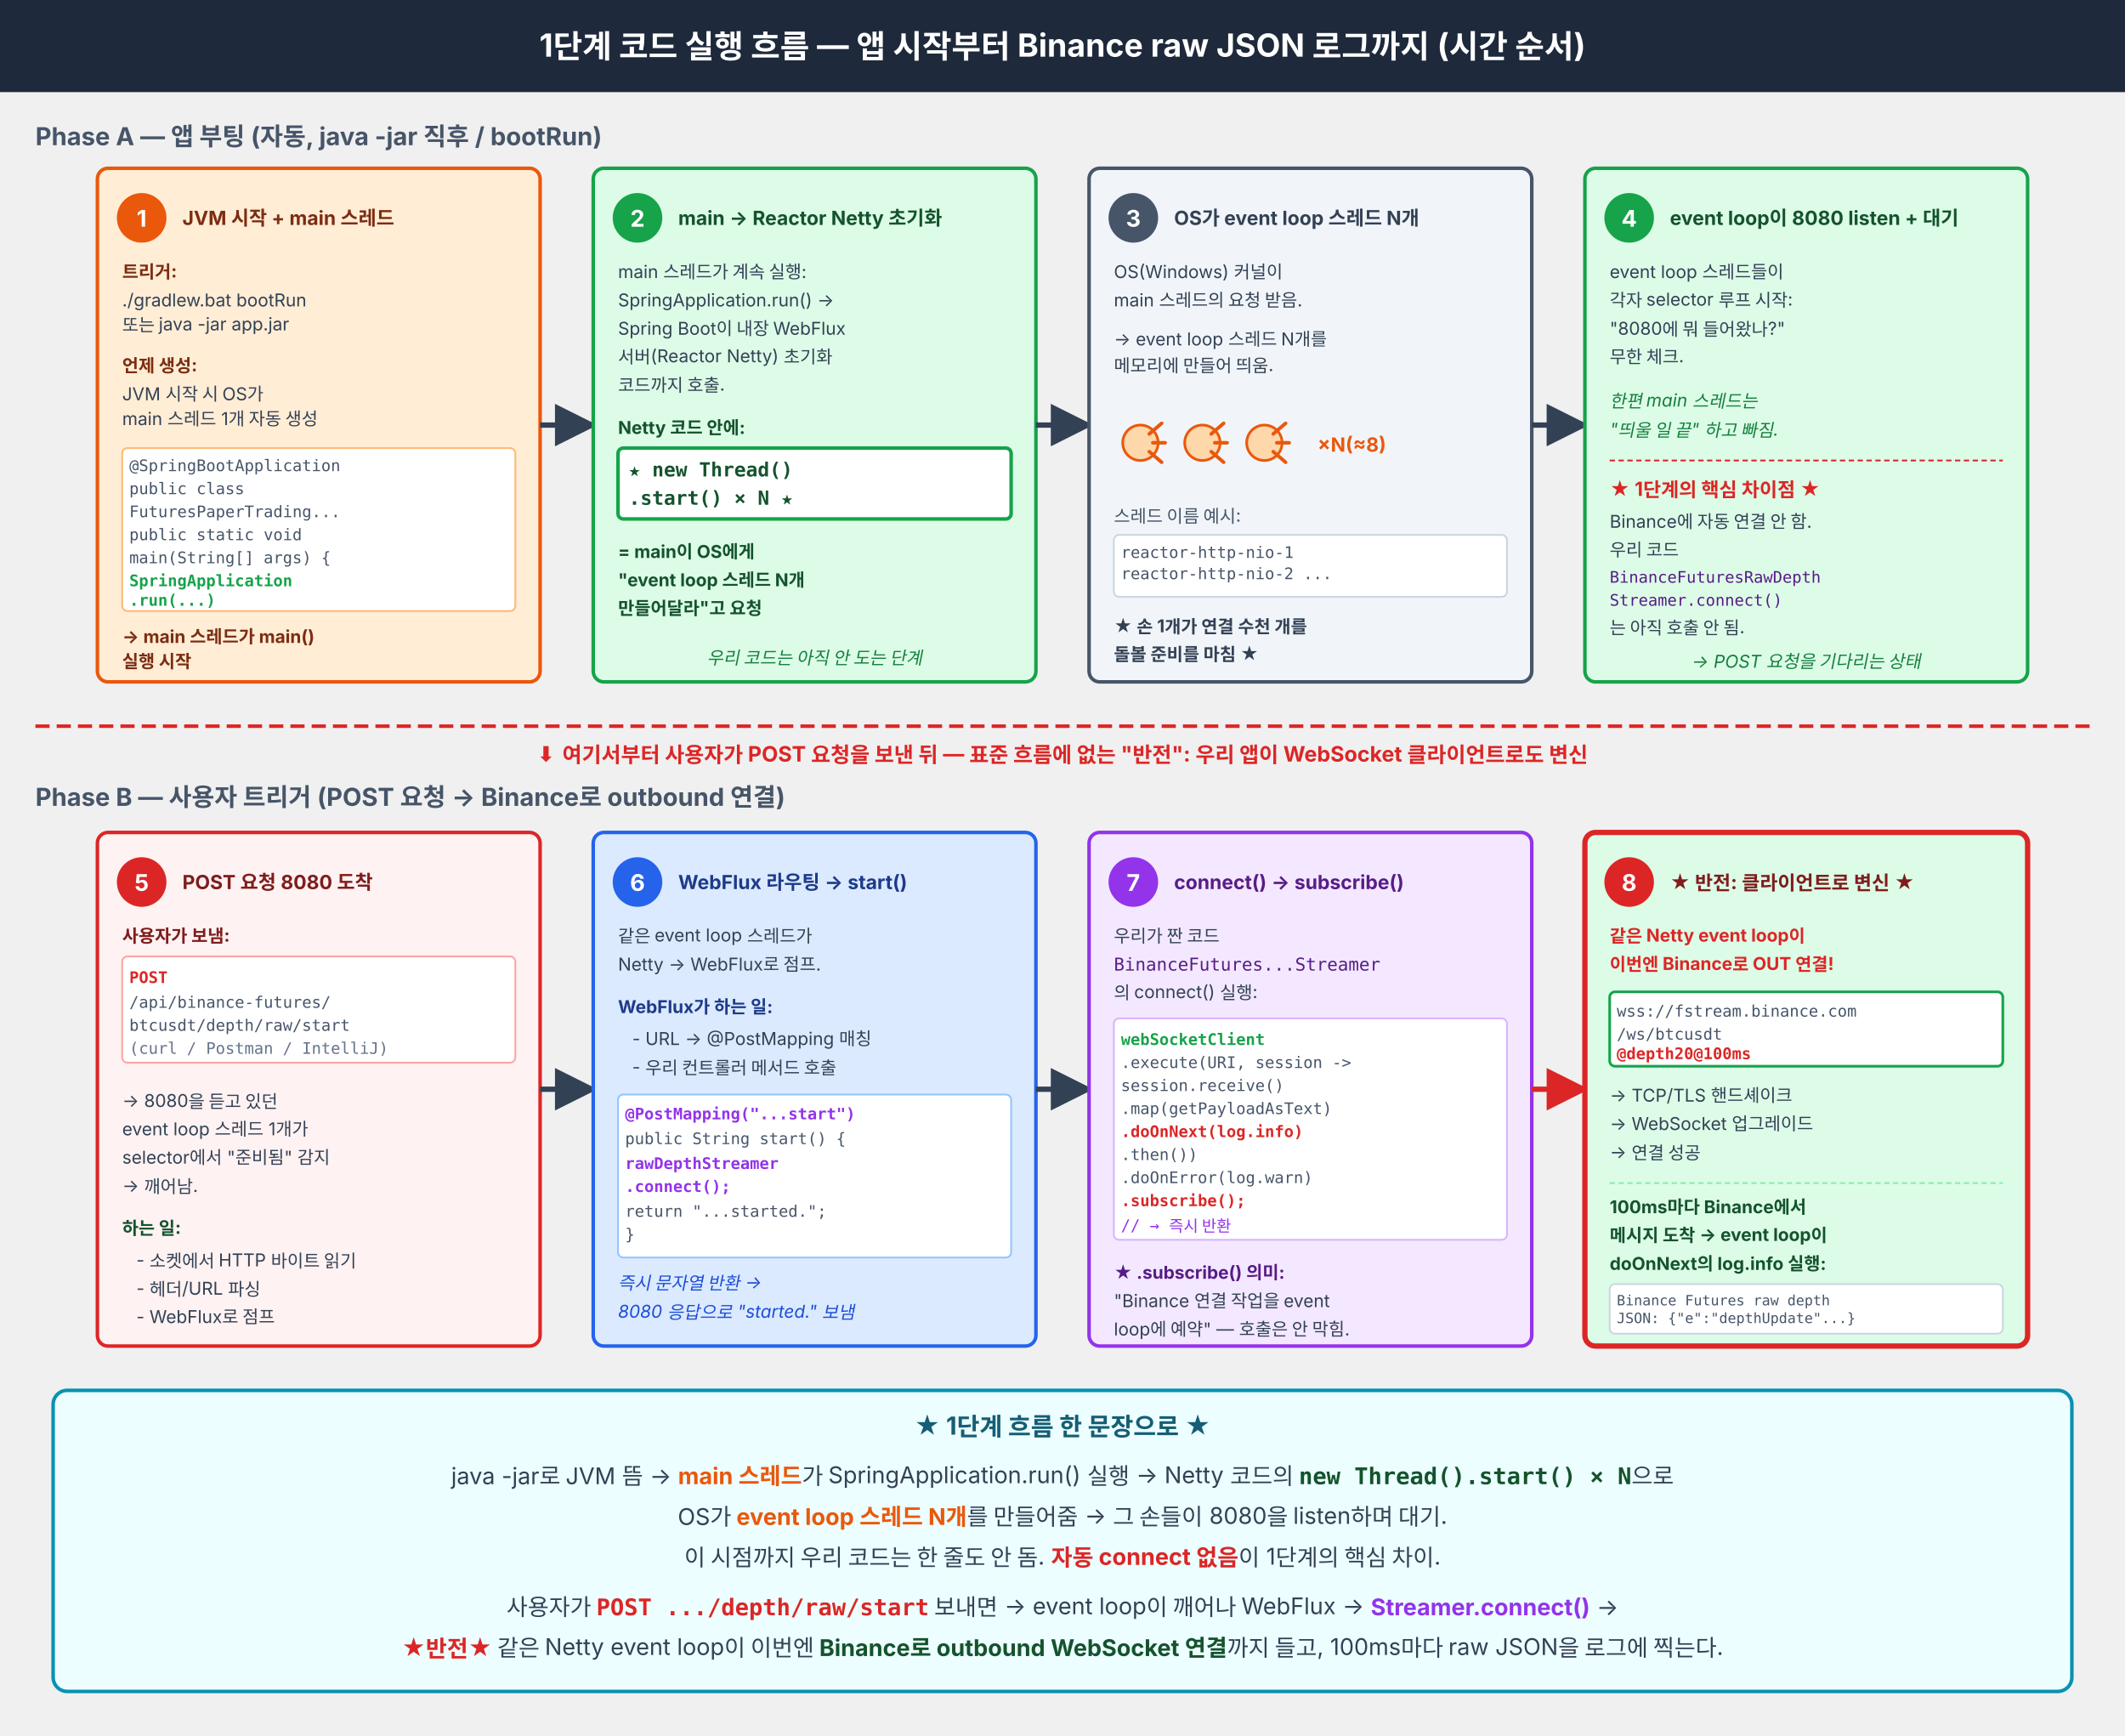
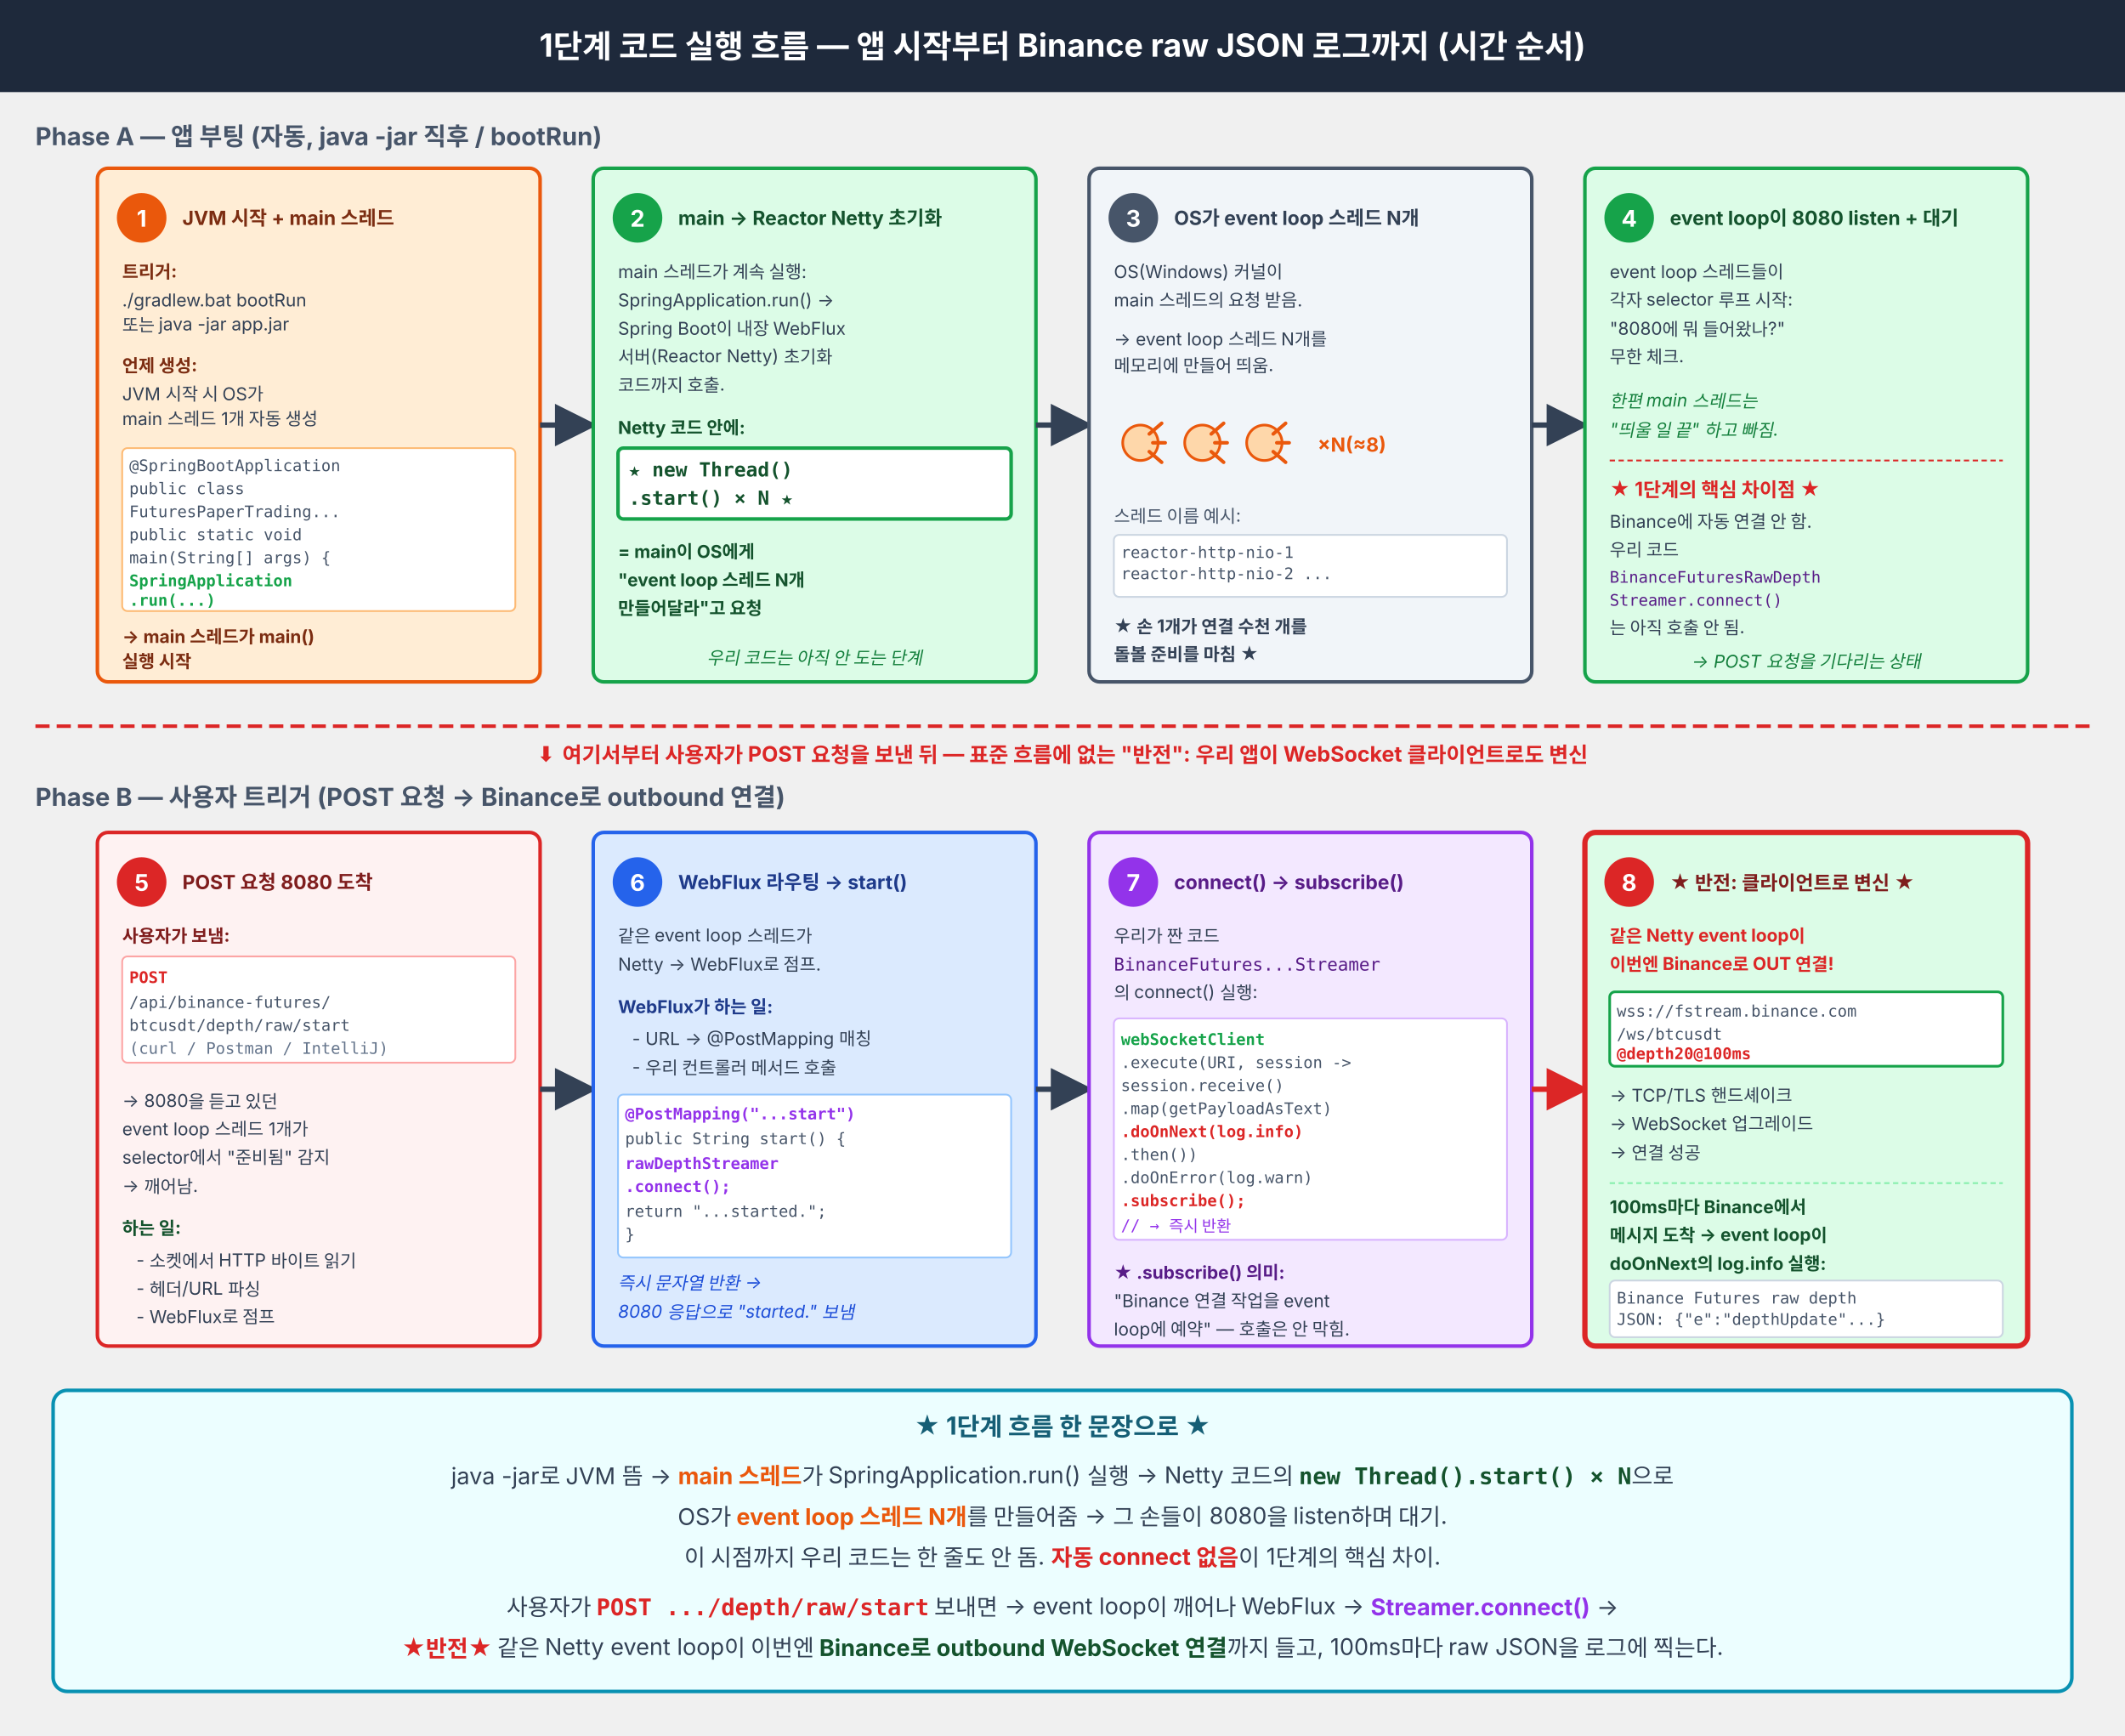
- <svg xmlns="http://www.w3.org/2000/svg" viewBox="0 0 1200 980" font-family="ui-sans-serif, -apple-system, system-ui, sans-serif">
+ <svg xmlns="http://www.w3.org/2000/svg" viewBox="0 0 1200 980" font-family="ui-sans-serif, -apple-system, system-ui, sans-serif" text-rendering="geometricPrecision" shape-rendering="geometricPrecision">
  <defs>
    <marker id="arr-dark" viewBox="0 0 10 10" refX="9" refY="5" markerWidth="8" markerHeight="8" orient="auto">
      <path d="M0,0 L10,5 L0,10 z" fill="#334155" />
    </marker>
    <marker id="arr-red" viewBox="0 0 10 10" refX="9" refY="5" markerWidth="8" markerHeight="8" orient="auto">
      <path d="M0,0 L10,5 L0,10 z" fill="#dc2626" />
    </marker>
  </defs>
  <rect x="0" y="0" width="1200" height="52" fill="#1e293b" />
  <text x="600" y="32" text-anchor="middle" font-size="18" font-weight="700" fill="white">
    1단계 코드 실행 흐름 — 앱 시작부터 Binance raw JSON 로그까지 (시간 순서)
  </text>
  <text x="20" y="82" font-size="14" font-weight="700" fill="#475569">
    Phase A — 앱 부팅 (자동, java -jar 직후 / bootRun)
  </text>
  <g transform="translate(55, 95)">
    <rect width="250" height="290" fill="#ffedd5" stroke="#ea580c" stroke-width="2" rx="6" />
    <circle cx="25" cy="28" r="14" fill="#ea580c" />
    <text x="25" y="33" text-anchor="middle" font-size="13" font-weight="700" fill="white">1</text>
    <text x="48" y="32" font-size="11" font-weight="700" fill="#7c2d12">JVM 시작 + main 스레드</text>
    <text x="14" y="62" font-size="10" font-weight="700" fill="#7c2d12">트리거:</text>
    <text x="14" y="78" font-size="10" fill="#334155">./gradlew.bat bootRun</text>
    <text x="14" y="92" font-size="10" fill="#334155">또는 java -jar app.jar</text>
    <text x="14" y="115" font-size="10" font-weight="700" fill="#7c2d12">언제 생성:</text>
    <text x="14" y="131" font-size="10" fill="#334155">JVM 시작 시 OS가</text>
    <text x="14" y="145" font-size="10" fill="#334155">main 스레드 1개 자동 생성</text>
    <rect x="14" y="158" width="222" height="92" fill="white" stroke="#fdba74" rx="3" />
    <g font-family="ui-monospace, monospace" font-size="9" fill="#475569">
      <text x="18" y="171">@SpringBootApplication</text>
      <text x="18" y="184">public class</text>
      <text x="18" y="197">  FuturesPaperTrading...</text>
      <text x="18" y="210">  public static void</text>
      <text x="18" y="223">  main(String[] args) {</text>
      <text x="18" y="236" fill="#16a34a" font-weight="700">    SpringApplication</text>
      <text x="18" y="247" fill="#16a34a" font-weight="700">      .run(...)</text>
    </g>
    <text x="14" y="268" font-size="10" font-weight="700" fill="#7c2d12">→ main 스레드가 main()</text>
    <text x="14" y="282" font-size="10" font-weight="700" fill="#7c2d12">  실행 시작</text>
  </g>
  <line x1="305" y1="240" x2="335" y2="240" stroke="#334155" stroke-width="3" marker-end="url(#arr-dark)" />
  <g transform="translate(335, 95)">
    <rect width="250" height="290" fill="#dcfce7" stroke="#16a34a" stroke-width="2" rx="6" />
    <circle cx="25" cy="28" r="14" fill="#16a34a" />
    <text x="25" y="33" text-anchor="middle" font-size="13" font-weight="700" fill="white">2</text>
    <text x="48" y="32" font-size="11" font-weight="700" fill="#14532d">main → Reactor Netty 초기화</text>
    <text x="14" y="62" font-size="10" fill="#334155">main 스레드가 계속 실행:</text>
    <text x="14" y="78" font-size="10" fill="#334155">SpringApplication.run() →</text>
    <text x="14" y="94" font-size="10" fill="#334155">Spring Boot이 내장 WebFlux</text>
    <text x="14" y="110" font-size="10" fill="#334155">서버(Reactor Netty) 초기화</text>
    <text x="14" y="126" font-size="10" fill="#334155">코드까지 호출.</text>
    <text x="14" y="150" font-size="10" font-weight="700" fill="#14532d">Netty 코드 안에:</text>
    <rect x="14" y="158" width="222" height="40" fill="white" stroke="#16a34a" stroke-width="2" rx="3" />
    <text x="20" y="174" font-family="ui-monospace, monospace" font-size="11" font-weight="700" fill="#14532d">★ new Thread()</text>
    <text x="20" y="190" font-family="ui-monospace, monospace" font-size="11" font-weight="700" fill="#14532d">     .start() × N ★</text>
    <text x="14" y="220" font-size="10" font-weight="700" fill="#14532d">= main이 OS에게</text>
    <text x="14" y="236" font-size="10" font-weight="700" fill="#14532d">  "event loop 스레드 N개</text>
    <text x="14" y="252" font-size="10" font-weight="700" fill="#14532d">   만들어달라"고 요청</text>
    <text x="125" y="280" text-anchor="middle" font-size="10" font-style="italic" fill="#15803d">우리 코드는 아직 안 도는 단계</text>
  </g>
  <line x1="585" y1="240" x2="615" y2="240" stroke="#334155" stroke-width="3" marker-end="url(#arr-dark)" />
  <g transform="translate(615, 95)">
    <rect width="250" height="290" fill="#f1f5f9" stroke="#475569" stroke-width="2" rx="6" />
    <circle cx="25" cy="28" r="14" fill="#475569" />
    <text x="25" y="33" text-anchor="middle" font-size="13" font-weight="700" fill="white">3</text>
    <text x="48" y="32" font-size="11" font-weight="700" fill="#334155">OS가 event loop 스레드 N개</text>
    <text x="14" y="62" font-size="10" fill="#334155">OS(Windows) 커널이</text>
    <text x="14" y="78" font-size="10" fill="#334155">main 스레드의 요청 받음.</text>
    <text x="14" y="100" font-size="10" fill="#334155">→ event loop 스레드 N개를</text>
    <text x="14" y="115" font-size="10" fill="#334155">  메모리에 만들어 띄움.</text>
    <g transform="translate(14, 130)">
      <g transform="translate(15, 25)">
        <circle r="10" fill="#fed7aa" stroke="#ea580c" stroke-width="1.5" />
        <path d="M5,-5 L12,-11" stroke="#ea580c" stroke-width="2" stroke-linecap="round" />
        <path d="M7,0 L14,0" stroke="#ea580c" stroke-width="2" stroke-linecap="round" />
        <path d="M5,5 L12,11" stroke="#ea580c" stroke-width="2" stroke-linecap="round" />
      </g>
      <g transform="translate(50, 25)">
        <circle r="10" fill="#fed7aa" stroke="#ea580c" stroke-width="1.5" />
        <path d="M5,-5 L12,-11" stroke="#ea580c" stroke-width="2" stroke-linecap="round" />
        <path d="M7,0 L14,0" stroke="#ea580c" stroke-width="2" stroke-linecap="round" />
        <path d="M5,5 L12,11" stroke="#ea580c" stroke-width="2" stroke-linecap="round" />
      </g>
      <g transform="translate(85, 25)">
        <circle r="10" fill="#fed7aa" stroke="#ea580c" stroke-width="1.5" />
        <path d="M5,-5 L12,-11" stroke="#ea580c" stroke-width="2" stroke-linecap="round" />
        <path d="M7,0 L14,0" stroke="#ea580c" stroke-width="2" stroke-linecap="round" />
        <path d="M5,5 L12,11" stroke="#ea580c" stroke-width="2" stroke-linecap="round" />
      </g>
      <text x="115" y="30" font-size="11" fill="#ea580c" font-weight="700">×N(≈8)</text>
    </g>
    <text x="14" y="200" font-size="10" fill="#475569">스레드 이름 예시:</text>
    <rect x="14" y="207" width="222" height="35" fill="white" stroke="#cbd5e1" rx="3" />
    <g font-family="ui-monospace, monospace" font-size="9" fill="#475569">
      <text x="18" y="220">reactor-http-nio-1</text>
      <text x="18" y="232">reactor-http-nio-2  ...</text>
    </g>
    <text x="14" y="262" font-size="10" font-weight="700" fill="#334155">★ 손 1개가 연결 수천 개를</text>
    <text x="14" y="278" font-size="10" font-weight="700" fill="#334155">  돌볼 준비를 마침 ★</text>
  </g>
  <line x1="865" y1="240" x2="895" y2="240" stroke="#334155" stroke-width="3" marker-end="url(#arr-dark)" />
  <g transform="translate(895, 95)">
    <rect width="250" height="290" fill="#dcfce7" stroke="#16a34a" stroke-width="2" rx="6" />
    <circle cx="25" cy="28" r="14" fill="#16a34a" />
    <text x="25" y="33" text-anchor="middle" font-size="13" font-weight="700" fill="white">4</text>
    <text x="48" y="32" font-size="11" font-weight="700" fill="#14532d">event loop이 8080 listen + 대기</text>
    <text x="14" y="62" font-size="10" fill="#334155">event loop 스레드들이</text>
    <text x="14" y="78" font-size="10" fill="#334155">각자 selector 루프 시작:</text>
    <text x="14" y="94" font-size="10" fill="#334155">"8080에 뭐 들어왔나?"</text>
    <text x="14" y="110" font-size="10" fill="#334155">무한 체크.</text>
    <text x="14" y="135" font-size="10" font-style="italic" fill="#15803d">한편 main 스레드는</text>
    <text x="14" y="151" font-size="10" font-style="italic" fill="#15803d">"띄울 일 끝" 하고 빠짐.</text>
    <line x1="14" y1="165" x2="236" y2="165" stroke="#dc2626" stroke-dasharray="3,2" />
    <text x="14" y="185" font-size="11" font-weight="700" fill="#dc2626">★ 1단계의 핵심 차이점 ★</text>
    <text x="14" y="203" font-size="10" fill="#334155">Binance에 자동 연결 안 함.</text>
    <text x="14" y="219" font-size="10" fill="#334155">우리 코드</text>
    <g font-family="ui-monospace, monospace" font-size="9" fill="#581c87">
      <text x="14" y="234">  BinanceFuturesRawDepth</text>
      <text x="14" y="247">  Streamer.connect()</text>
    </g>
    <text x="14" y="263" font-size="10" fill="#334155">는 아직 호출 안 됨.</text>
    <text x="125" y="282" text-anchor="middle" font-size="10" font-style="italic" fill="#15803d">→ POST 요청을 기다리는 상태</text>
  </g>
  <line x1="20" y1="410" x2="1180" y2="410" stroke="#dc2626" stroke-width="2" stroke-dasharray="8,4" />
  <text x="600" y="430" text-anchor="middle" font-size="12" font-weight="700" fill="#dc2626">
    ⬇ 여기서부터 사용자가 POST 요청을 보낸 뒤 — 표준 흐름에 없는 "반전": 우리 앱이 WebSocket 클라이언트로도 변신
  </text>
  <text x="20" y="455" font-size="14" font-weight="700" fill="#475569">
    Phase B — 사용자 트리거 (POST 요청 → Binance로 outbound 연결)
  </text>
  <g transform="translate(55, 470)">
    <rect width="250" height="290" fill="#fef2f2" stroke="#dc2626" stroke-width="2" rx="6" />
    <circle cx="25" cy="28" r="14" fill="#dc2626" />
    <text x="25" y="33" text-anchor="middle" font-size="13" font-weight="700" fill="white">5</text>
    <text x="48" y="32" font-size="11" font-weight="700" fill="#7f1d1d">POST 요청 8080 도착</text>
    <text x="14" y="62" font-size="10" font-weight="700" fill="#7f1d1d">사용자가 보냄:</text>
    <rect x="14" y="70" width="222" height="60" fill="white" stroke="#fca5a5" rx="3" />
    <g font-family="ui-monospace, monospace" font-size="9" fill="#475569">
      <text x="18" y="85" font-weight="700" fill="#dc2626">POST</text>
      <text x="18" y="99">/api/binance-futures/</text>
      <text x="18" y="112">btcusdt/depth/raw/start</text>
      <text x="18" y="125" fill="#64748b">(curl / Postman / IntelliJ)</text>
    </g>
    <text x="14" y="155" font-size="10" fill="#334155">→ 8080을 듣고 있던</text>
    <text x="14" y="171" font-size="10" fill="#334155">  event loop 스레드 1개가</text>
    <text x="14" y="187" font-size="10" fill="#334155">  selector에서 "준비됨" 감지</text>
    <text x="14" y="203" font-size="10" fill="#334155">  → 깨어남.</text>
    <text x="14" y="227" font-size="10" font-weight="700" fill="#14532d">하는 일:</text>
    <text x="22" y="245" font-size="10" fill="#334155">- 소켓에서 HTTP 바이트 읽기</text>
    <text x="22" y="261" font-size="10" fill="#334155">- 헤더/URL 파싱</text>
    <text x="22" y="277" font-size="10" fill="#334155">- WebFlux로 점프</text>
  </g>
  <line x1="305" y1="615" x2="335" y2="615" stroke="#334155" stroke-width="3" marker-end="url(#arr-dark)" />
  <g transform="translate(335, 470)">
    <rect width="250" height="290" fill="#dbeafe" stroke="#2563eb" stroke-width="2" rx="6" />
    <circle cx="25" cy="28" r="14" fill="#2563eb" />
    <text x="25" y="33" text-anchor="middle" font-size="13" font-weight="700" fill="white">6</text>
    <text x="48" y="32" font-size="11" font-weight="700" fill="#1e3a8a">WebFlux 라우팅 → start()</text>
    <text x="14" y="62" font-size="10" fill="#334155">같은 event loop 스레드가</text>
    <text x="14" y="78" font-size="10" fill="#334155">Netty → WebFlux로 점프.</text>
    <text x="14" y="102" font-size="10" font-weight="700" fill="#1e3a8a">WebFlux가 하는 일:</text>
    <text x="22" y="120" font-size="10" fill="#334155">- URL → @PostMapping 매칭</text>
    <text x="22" y="136" font-size="10" fill="#334155">- 우리 컨트롤러 메서드 호출</text>
    <rect x="14" y="148" width="222" height="92" fill="white" stroke="#93c5fd" rx="3" />
    <g font-family="ui-monospace, monospace" font-size="9" fill="#475569">
      <text x="18" y="162" fill="#9333ea" font-weight="700">@PostMapping("...start")</text>
      <text x="18" y="176">public String start() {</text>
      <text x="18" y="190" fill="#9333ea" font-weight="700">  rawDepthStreamer</text>
      <text x="18" y="203" fill="#9333ea" font-weight="700">    .connect();</text>
      <text x="18" y="217">  return "...started.";</text>
      <text x="18" y="230">}</text>
    </g>
    <text x="14" y="258" font-size="10" font-style="italic" fill="#1d4ed8">즉시 문자열 반환 →</text>
    <text x="14" y="274" font-size="10" font-style="italic" fill="#1d4ed8">8080 응답으로 "started." 보냄</text>
  </g>
  <line x1="585" y1="615" x2="615" y2="615" stroke="#334155" stroke-width="3" marker-end="url(#arr-dark)" />
  <g transform="translate(615, 470)">
    <rect width="250" height="290" fill="#f3e8ff" stroke="#9333ea" stroke-width="2" rx="6" />
    <circle cx="25" cy="28" r="14" fill="#9333ea" />
    <text x="25" y="33" text-anchor="middle" font-size="13" font-weight="700" fill="white">7</text>
    <text x="48" y="32" font-size="11" font-weight="700" fill="#581c87">connect() → subscribe()</text>
    <text x="14" y="62" font-size="10" fill="#334155">우리가 짠 코드</text>
    <text x="14" y="78" font-size="10" font-family="ui-monospace, monospace" fill="#581c87">BinanceFutures...Streamer</text>
    <text x="14" y="94" font-size="10" fill="#334155">의 connect() 실행:</text>
    <rect x="14" y="105" width="222" height="125" fill="white" stroke="#d8b4fe" rx="3" />
    <g font-family="ui-monospace, monospace" font-size="9" fill="#475569">
      <text x="18" y="120" fill="#16a34a" font-weight="700">webSocketClient</text>
      <text x="18" y="133">  .execute(URI, session -&gt;</text>
      <text x="18" y="146">    session.receive()</text>
      <text x="18" y="159">      .map(getPayloadAsText)</text>
      <text x="18" y="172" fill="#dc2626" font-weight="700">      .doOnNext(log.info)</text>
      <text x="18" y="185">      .then())</text>
      <text x="18" y="198">  .doOnError(log.warn)</text>
      <text x="18" y="211" fill="#dc2626" font-weight="700">  .subscribe();</text>
      <text x="18" y="225" fill="#9333ea">// → 즉시 반환</text>
    </g>
    <text x="14" y="252" font-size="10" font-weight="700" fill="#581c87">★ .subscribe() 의미:</text>
    <text x="14" y="268" font-size="10" fill="#334155">"Binance 연결 작업을 event</text>
    <text x="14" y="284" font-size="10" fill="#334155">loop에 예약" — 호출은 안 막힘.</text>
  </g>
  <line x1="865" y1="615" x2="895" y2="615" stroke="#dc2626" stroke-width="3" marker-end="url(#arr-red)" />
  <g transform="translate(895, 470)">
    <rect width="250" height="290" fill="#dcfce7" stroke="#dc2626" stroke-width="3" rx="6" />
    <circle cx="25" cy="28" r="14" fill="#dc2626" />
    <text x="25" y="33" text-anchor="middle" font-size="13" font-weight="700" fill="white">8</text>
    <text x="48" y="32" font-size="11" font-weight="700" fill="#7f1d1d">★ 반전: 클라이언트로 변신 ★</text>
    <text x="14" y="62" font-size="10" font-weight="700" fill="#dc2626">같은 Netty event loop이</text>
    <text x="14" y="78" font-size="10" font-weight="700" fill="#dc2626">이번엔 Binance로 OUT 연결!</text>
    <rect x="14" y="90" width="222" height="42" fill="white" stroke="#16a34a" stroke-width="1.5" rx="3" />
    <g font-family="ui-monospace, monospace" font-size="9" fill="#475569">
      <text x="18" y="104">wss://fstream.binance.com</text>
      <text x="18" y="117">  /ws/btcusdt</text>
      <text x="18" y="128" fill="#dc2626" font-weight="700">  @depth20@100ms</text>
    </g>
    <text x="14" y="152" font-size="10" fill="#334155">→ TCP/TLS 핸드셰이크</text>
    <text x="14" y="168" font-size="10" fill="#334155">→ WebSocket 업그레이드</text>
    <text x="14" y="184" font-size="10" fill="#334155">→ 연결 성공</text>
    <line x1="14" y1="198" x2="236" y2="198" stroke="#86efac" stroke-dasharray="3,2" />
    <text x="14" y="215" font-size="10" font-weight="700" fill="#14532d">100ms마다 Binance에서</text>
    <text x="14" y="231" font-size="10" font-weight="700" fill="#14532d">메시지 도착 → event loop이</text>
    <text x="14" y="247" font-size="10" font-weight="700" fill="#14532d">doOnNext의 log.info 실행:</text>
-     <rect x="14" y="255" width="222" height="28" fill="white" stroke="#cbd5e1" rx="3" />
-     <g font-family="ui-monospace, monospace" font-size="8" fill="#475569">
-       <text x="18" y="267">Binance Futures raw depth</text>
-       <text x="18" y="277">JSON: {"e":"depthUpdate"...}</text>
+     <rect x="14" y="253" width="222" height="32" fill="white" stroke="#cbd5e1" rx="3" />
+     <g font-family="ui-monospace, monospace" font-size="9" fill="#475569">
+       <text x="18" y="266">Binance Futures raw depth</text>
+       <text x="18" y="278">JSON: {"e":"depthUpdate"...}</text>
    </g>
  </g>
  <rect x="30" y="785" width="1140" height="170" fill="#ecfeff" stroke="#0891b2" stroke-width="2" rx="8" />
  <text x="600" y="810" text-anchor="middle" font-size="14" font-weight="700" fill="#155e75">★ 1단계 흐름 한 문장으로 ★</text>
  <text x="600" y="838" text-anchor="middle" font-size="13" fill="#334155">
    java -jar로 JVM 뜸 → <tspan font-weight="700" fill="#ea580c">main 스레드</tspan>가 SpringApplication.run() 실행 →
    Netty 코드의 <tspan font-family="ui-monospace, monospace" font-weight="700" fill="#14532d">new Thread().start() × N</tspan>으로
  </text>
  <text x="600" y="861" text-anchor="middle" font-size="13" fill="#334155">
    OS가 <tspan font-weight="700" fill="#ea580c">event loop 스레드 N개</tspan>를 만들어줌 → 그 손들이 8080을 listen하며 대기.
  </text>
  <text x="600" y="884" text-anchor="middle" font-size="13" fill="#334155">
    이 시점까지 우리 코드는 한 줄도 안 돔. <tspan font-weight="700" fill="#dc2626">자동 connect 없음</tspan>이 1단계의 핵심 차이.
  </text>
  <text x="600" y="912" text-anchor="middle" font-size="13" fill="#334155">
    사용자가 <tspan font-family="ui-monospace, monospace" font-weight="700" fill="#dc2626">POST .../depth/raw/start</tspan> 보내면 → event loop이 깨어나 WebFlux → <tspan font-weight="700" fill="#9333ea">Streamer.connect()</tspan> →
  </text>
  <text x="600" y="935" text-anchor="middle" font-size="13" fill="#334155">
    <tspan font-weight="700" fill="#dc2626">★반전★</tspan> 같은 Netty event loop이 이번엔 <tspan font-weight="700" fill="#14532d">Binance로 outbound WebSocket 연결</tspan>까지 들고, 100ms마다 raw JSON을 로그에 찍는다.
  </text>
</svg>
